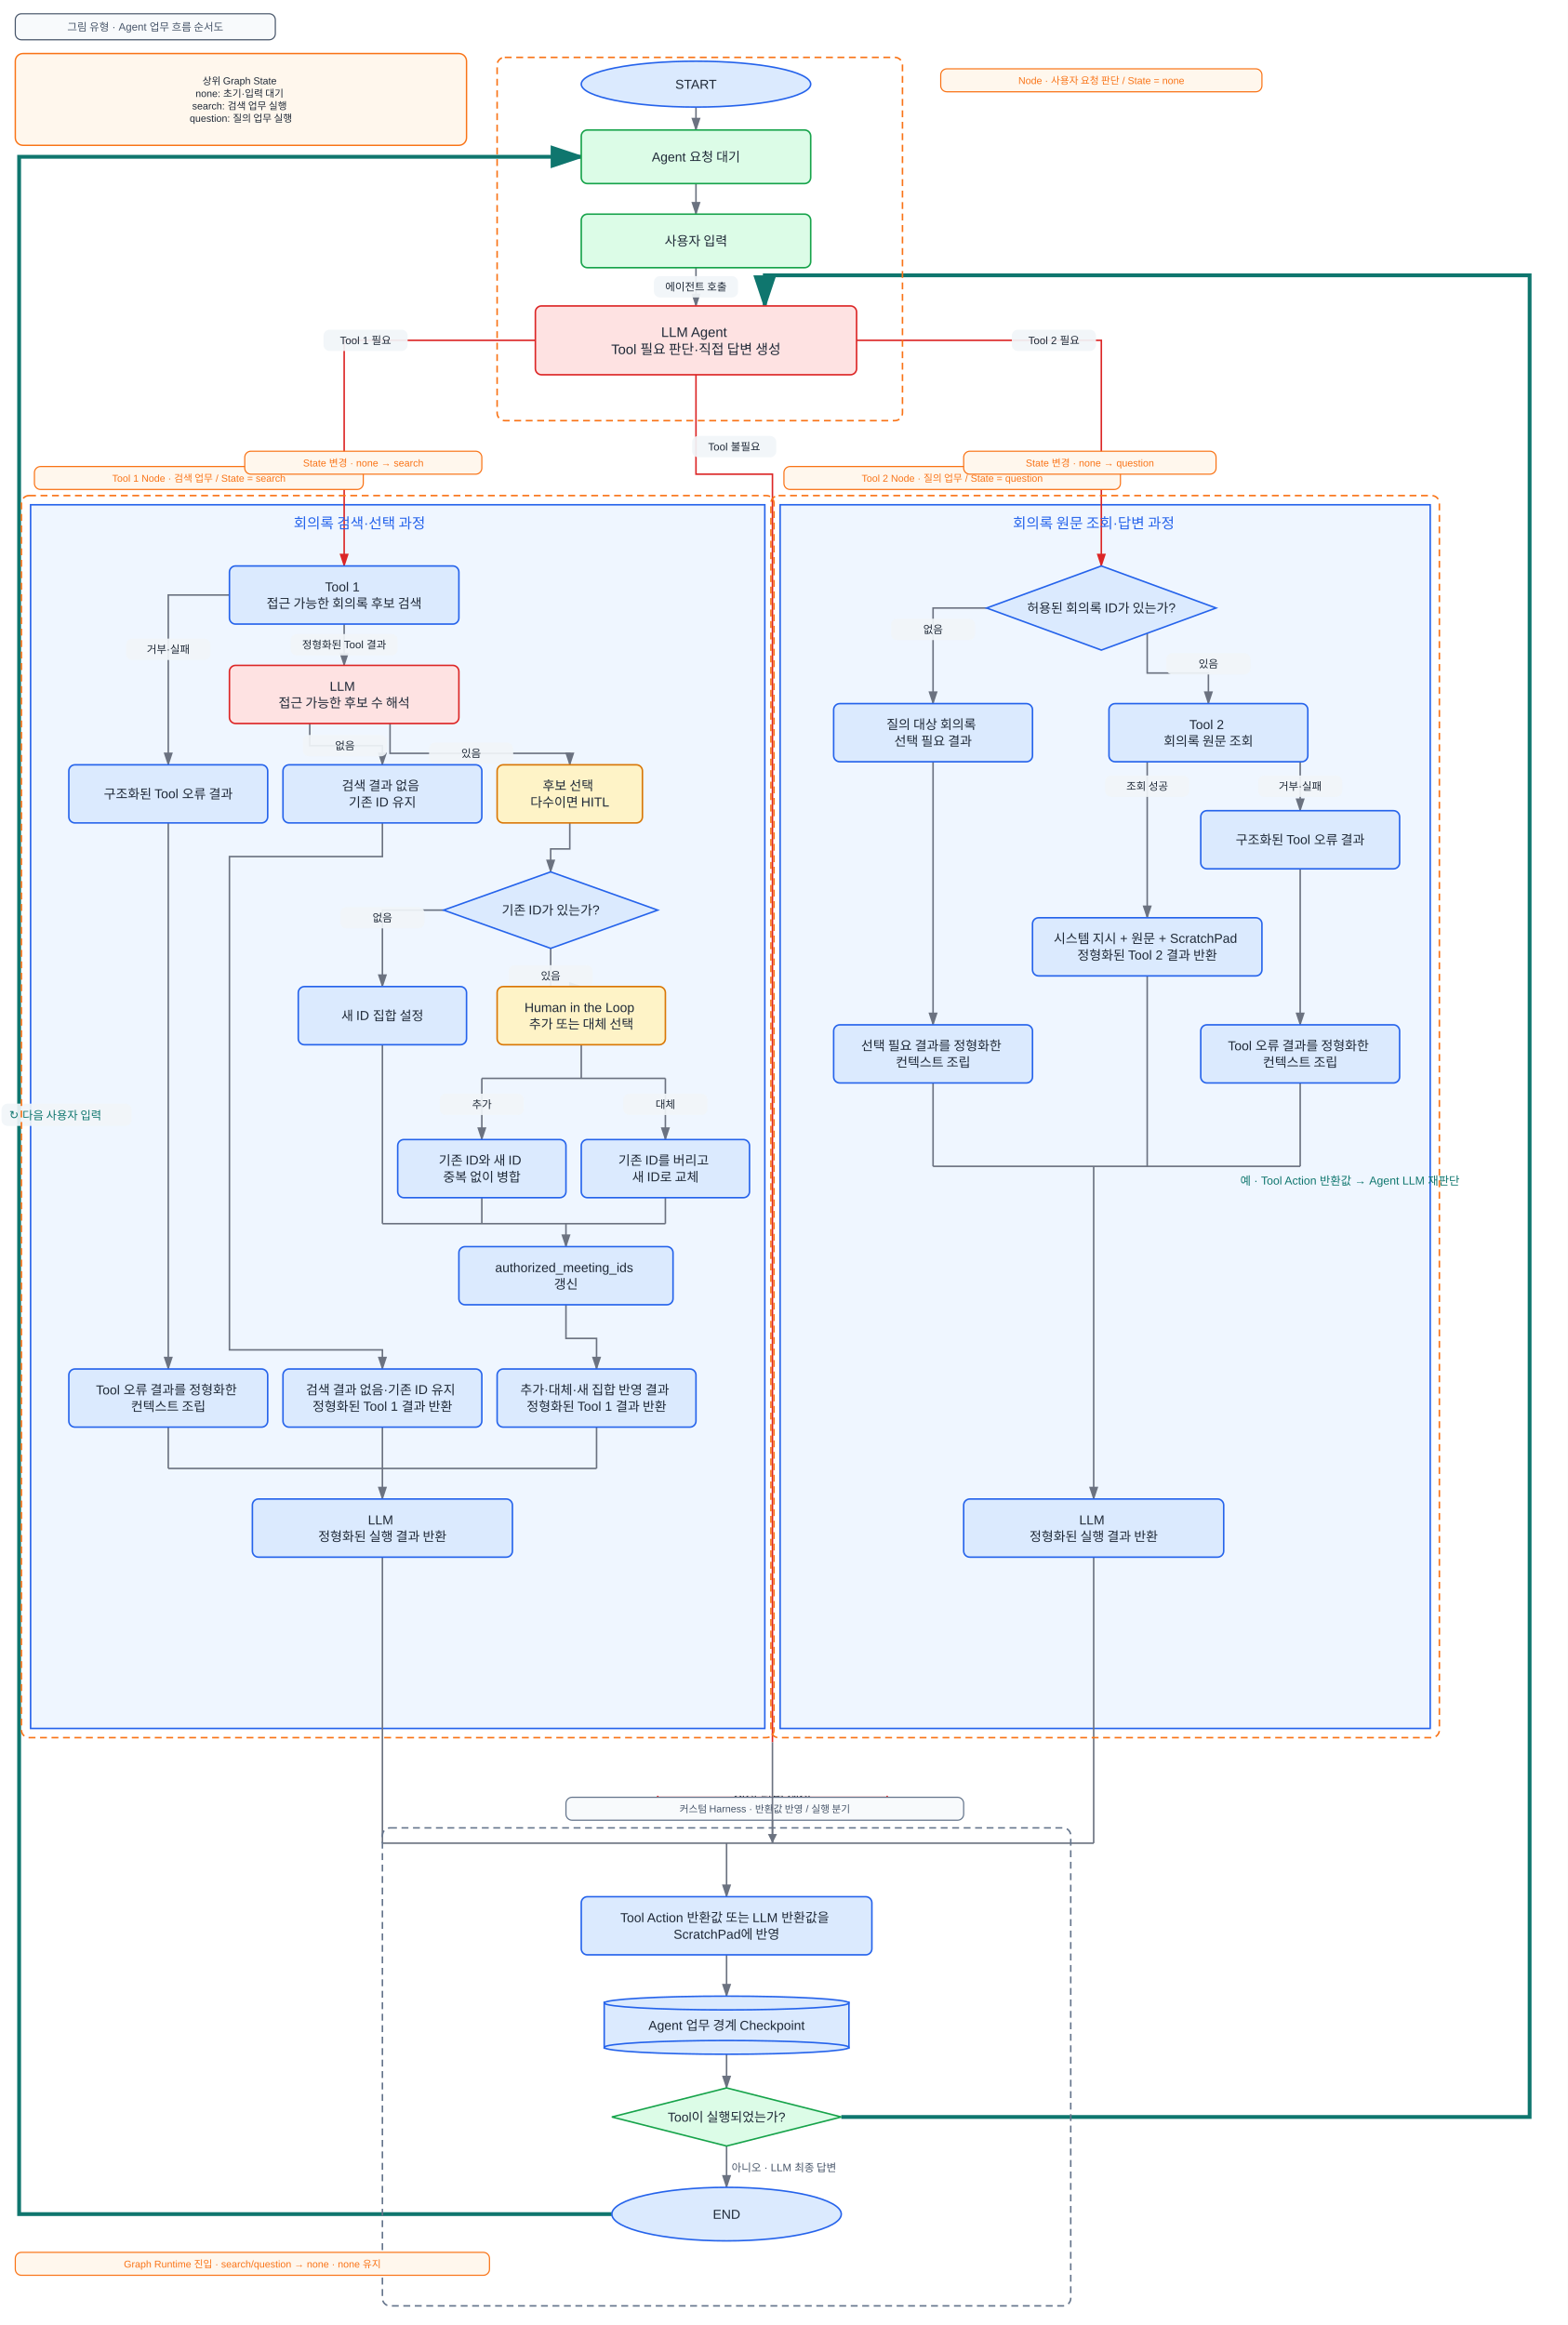
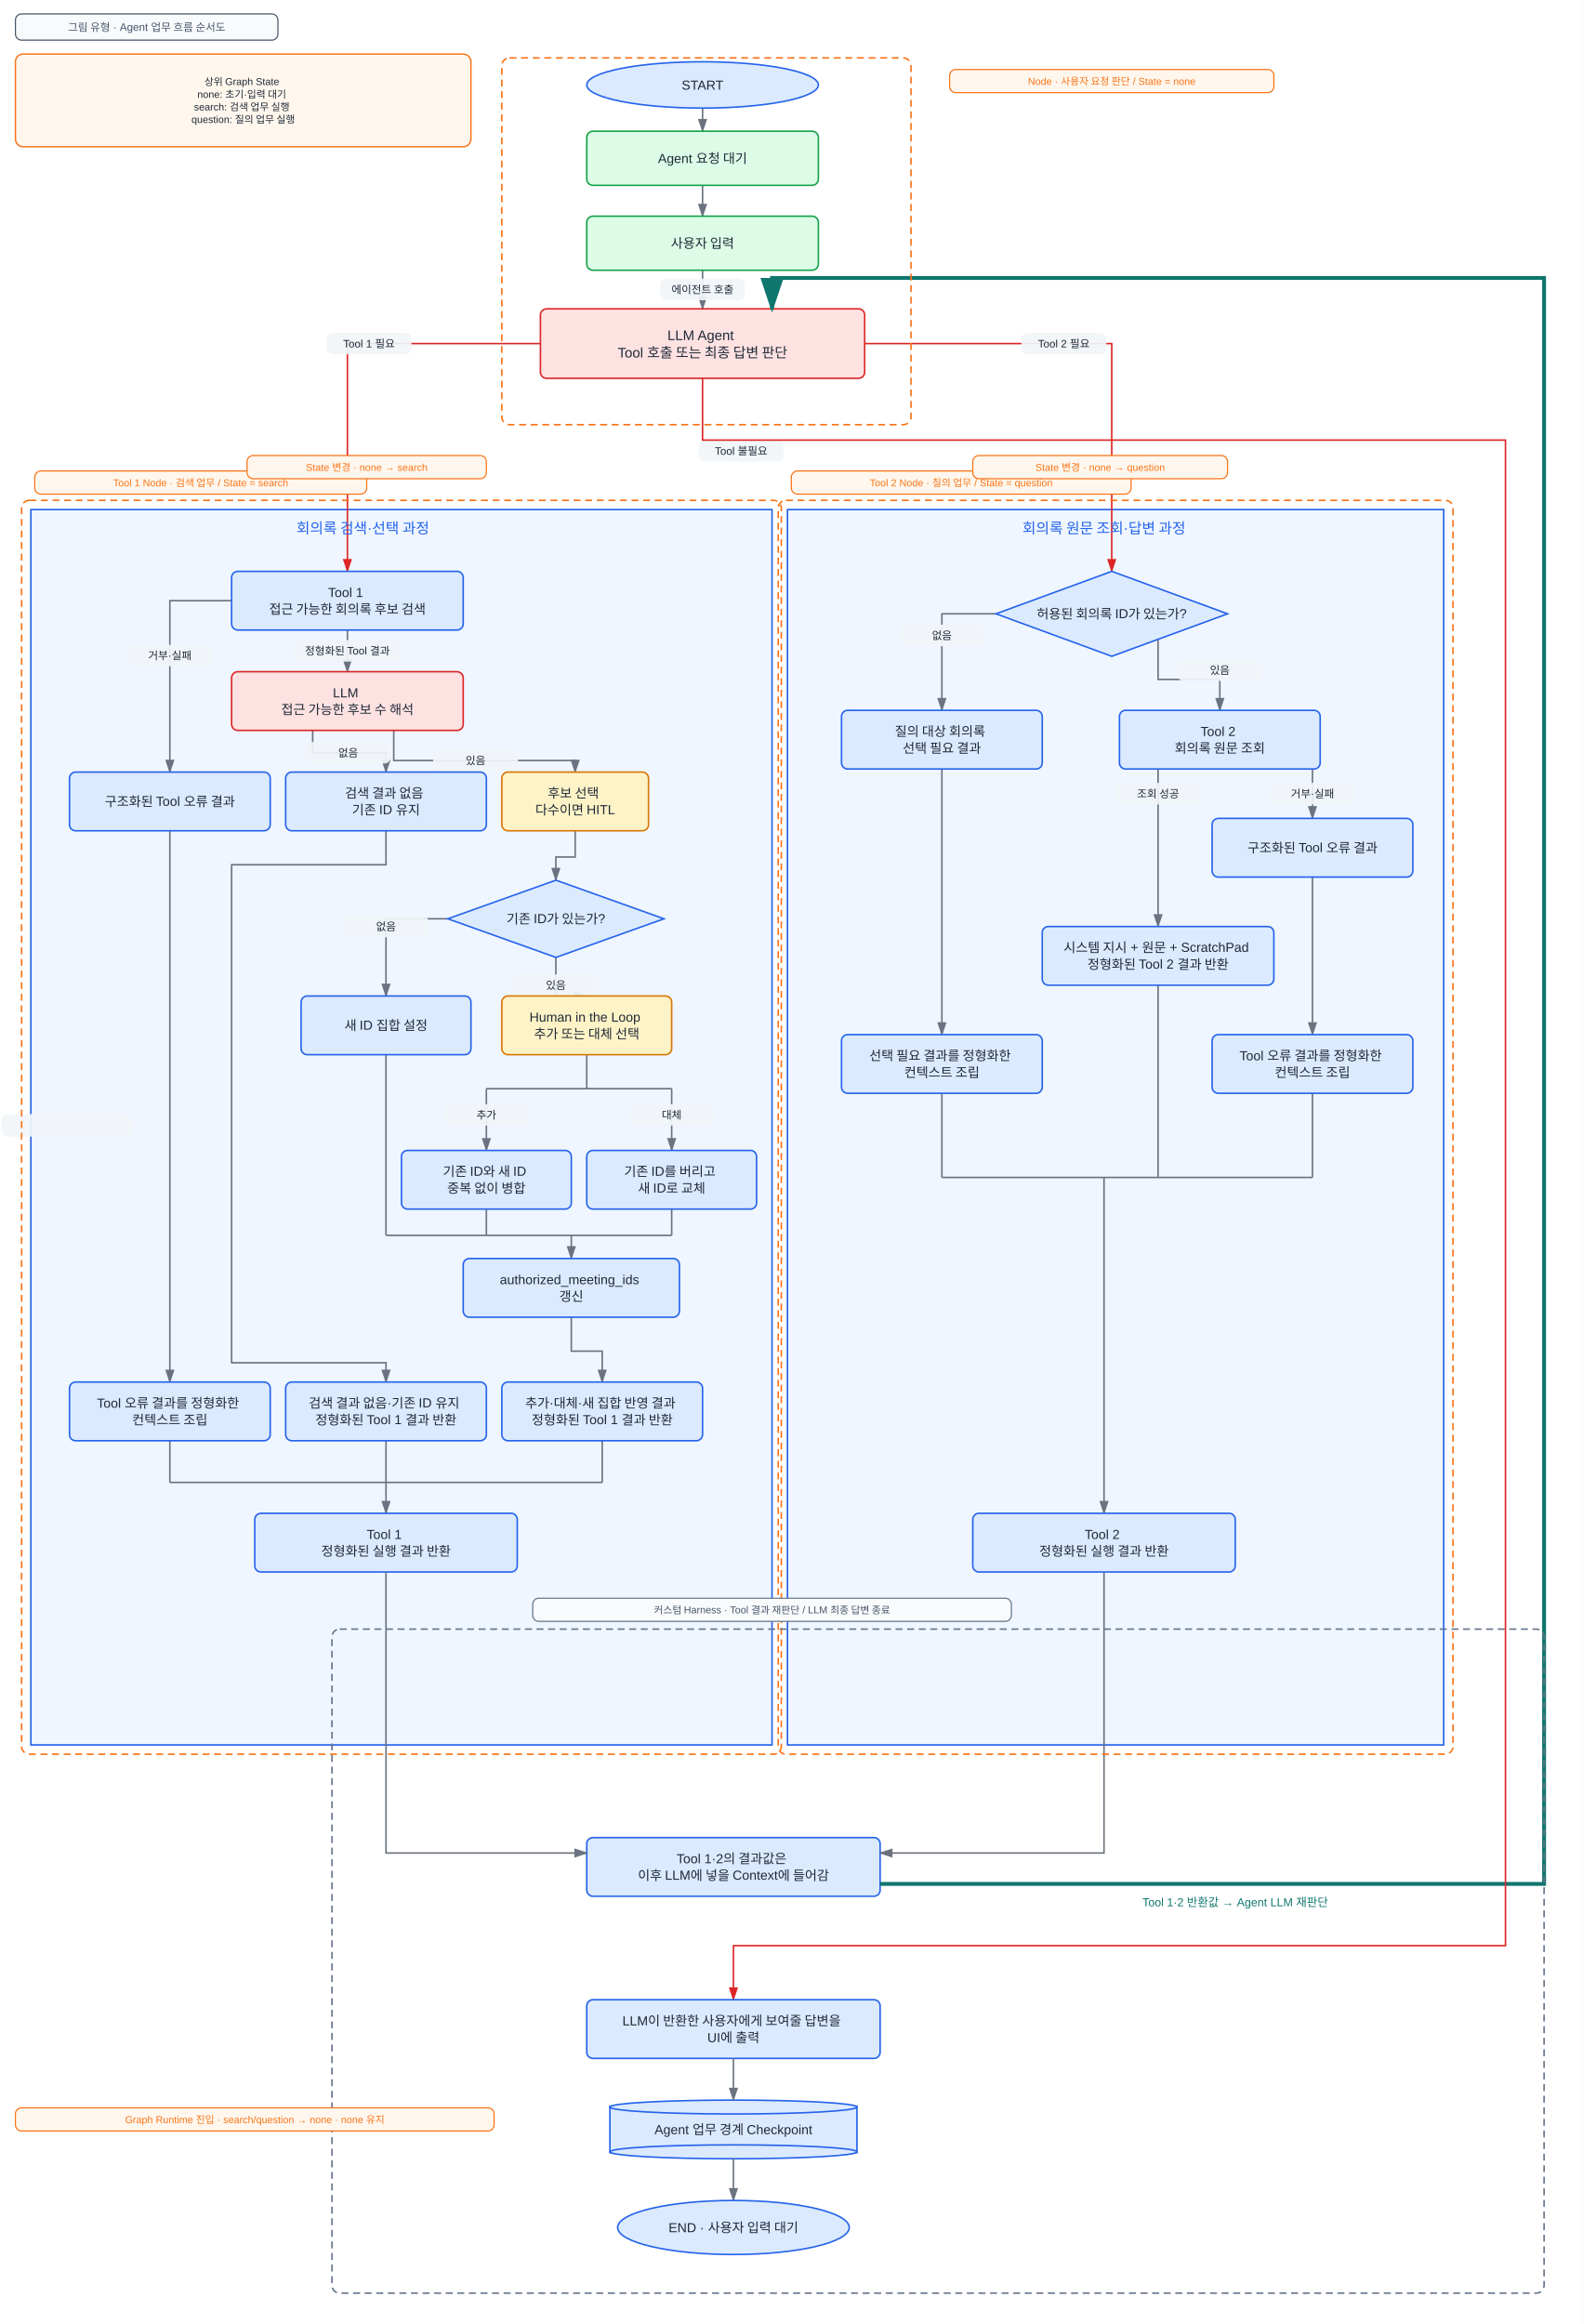
- <svg xmlns="http://www.w3.org/2000/svg" width="2050" height="3040" viewBox="0 0 2050 3040">
+ <svg xmlns="http://www.w3.org/2000/svg" width="2050" height="3010" viewBox="0 0 2050 3010">
  <defs>
    <marker id="a6b7280" markerWidth="10" markerHeight="10" refX="8" refY="3" orient="auto">
      <path d="M0 0L0 6L9 3z" fill="#6b7280" />
    </marker>
    <marker id="a2563eb" markerWidth="10" markerHeight="10" refX="8" refY="3" orient="auto">
      <path d="M0 0L0 6L9 3z" fill="#2563eb" />
    </marker>
    <marker id="adc2626" markerWidth="10" markerHeight="10" refX="8" refY="3" orient="auto">
      <path d="M0 0L0 6L9 3z" fill="#dc2626" />
    </marker>
    <marker id="a16a34a" markerWidth="10" markerHeight="10" refX="8" refY="3" orient="auto">
      <path d="M0 0L0 6L9 3z" fill="#16a34a" />
    </marker>
    <marker id="ad97706" markerWidth="10" markerHeight="10" refX="8" refY="3" orient="auto">
      <path d="M0 0L0 6L9 3z" fill="#d97706" />
    </marker>
    <marker id="af97316" markerWidth="10" markerHeight="10" refX="8" refY="3" orient="auto">
      <path d="M0 0L0 6L9 3z" fill="#f97316" />
    </marker>
    <marker id="a0f766e" markerWidth="10" markerHeight="10" refX="8" refY="3" orient="auto">
      <path d="M0 0L0 6L9 3z" fill="#0f766e" />
    </marker>
    <marker id="a475569" markerWidth="10" markerHeight="10" refX="8" refY="3" orient="auto">
      <path d="M0 0L0 6L9 3z" fill="#475569" />
    </marker>
    <marker id="a1f2937" markerWidth="10" markerHeight="10" refX="8" refY="3" orient="auto">
      <path d="M0 0L0 6L9 3z" fill="#1f2937" />
    </marker>
  </defs>
  <rect width="100%" height="100%" fill="white" />
  <rect x="40" y="660.00" width="960" height="1600.00" rx="0" fill="#eff6ff" fill-opacity="1" stroke="#2563eb" stroke-width="2" />
  <rect x="1020" y="660.00" width="850" height="1600.00" rx="0" fill="#eff6ff" fill-opacity="1" stroke="#2563eb" stroke-width="2" />
  <polyline points="910,140.00 910,170.00" fill="none" stroke="#6b7280" stroke-width="2" marker-end="url(#a6b7280)" />
  <polyline points="910,240.00 910,280.00" fill="none" stroke="#6b7280" stroke-width="2" marker-end="url(#a6b7280)" />
  <polyline points="910,350.00 910,400.00" fill="none" stroke="#6b7280" stroke-width="2" marker-end="url(#a6b7280)" />
  <polyline points="700,445.00 450,445.00 450,740.00" fill="none" stroke="#dc2626" stroke-width="2" marker-end="url(#adc2626)" />
  <polyline points="450,816.00 450,870.00" fill="none" stroke="#6b7280" stroke-width="2" marker-end="url(#a6b7280)" />
  <polyline points="300,778.00 220,778.00 220,1000.00" fill="none" stroke="#6b7280" stroke-width="2" marker-end="url(#a6b7280)" />
  <polyline points="405,946.00 405,975.00 500,975.00 500,1000.00" fill="none" stroke="#6b7280" stroke-width="2" marker-end="url(#a6b7280)" />
  <polyline points="510,946.00 510,985.00 745,985.00 745,1000.00" fill="none" stroke="#6b7280" stroke-width="2" marker-end="url(#a6b7280)" />
  <polyline points="745,1076.00 745,1110.00 720,1110.00 720,1140.00" fill="none" stroke="#6b7280" stroke-width="2" marker-end="url(#a6b7280)" />
  <polyline points="580,1190.00 500,1190.00 500,1290.00" fill="none" stroke="#6b7280" stroke-width="2" marker-end="url(#a6b7280)" />
  <polyline points="720,1240.00 720,1290.00 760,1290.00" fill="none" stroke="#6b7280" stroke-width="2" marker-end="url(#a6b7280)" />
  <polyline points="760,1366.00 760,1410.00" fill="none" stroke="#6b7280" stroke-width="2" />
  <polyline points="630,1410.00 870,1410.00" fill="none" stroke="#6b7280" stroke-width="2" />
  <polyline points="630,1410.00 630,1490.00" fill="none" stroke="#6b7280" stroke-width="2" marker-end="url(#a6b7280)" />
  <polyline points="870,1410.00 870,1490.00" fill="none" stroke="#6b7280" stroke-width="2" marker-end="url(#a6b7280)" />
  <polyline points="500,1366.00 500,1600.00" fill="none" stroke="#6b7280" stroke-width="2" />
  <polyline points="630,1566.00 630,1600.00" fill="none" stroke="#6b7280" stroke-width="2" />
  <polyline points="870,1566.00 870,1600.00" fill="none" stroke="#6b7280" stroke-width="2" />
  <polyline points="500,1600.00 870,1600.00" fill="none" stroke="#6b7280" stroke-width="2" />
  <polyline points="740,1600.00 740,1630.00" fill="none" stroke="#6b7280" stroke-width="2" marker-end="url(#a6b7280)" />
  <polyline points="220,1076.00 220,1790.00" fill="none" stroke="#6b7280" stroke-width="2" marker-end="url(#a6b7280)" />
  <polyline points="500,1076.00 500,1120.00 300,1120.00 300,1765.00 500,1765.00 500,1790.00" fill="none" stroke="#6b7280" stroke-width="2" marker-end="url(#a6b7280)" />
  <polyline points="740,1706.00 740,1750.00 780,1750.00 780,1790.00" fill="none" stroke="#6b7280" stroke-width="2" marker-end="url(#a6b7280)" />
  <polyline points="220,1866.00 220,1920.00" fill="none" stroke="#6b7280" stroke-width="2" />
  <polyline points="500,1866.00 500,1920.00" fill="none" stroke="#6b7280" stroke-width="2" />
  <polyline points="780,1866.00 780,1920.00" fill="none" stroke="#6b7280" stroke-width="2" />
  <polyline points="220,1920.00 780,1920.00" fill="none" stroke="#6b7280" stroke-width="2" />
  <polyline points="500,1920.00 500,1960.00" fill="none" stroke="#6b7280" stroke-width="2" marker-end="url(#a6b7280)" />
  <polyline points="1120,445.00 1440,445.00 1440,740.00" fill="none" stroke="#dc2626" stroke-width="2" marker-end="url(#adc2626)" />
  <polyline points="1290,795.00 1220,795.00 1220,920.00" fill="none" stroke="#6b7280" stroke-width="2" marker-end="url(#a6b7280)" />
  <polyline points="1500,828.00 1500,880.00 1580,880.00 1580,920.00" fill="none" stroke="#6b7280" stroke-width="2" marker-end="url(#a6b7280)" />
  <polyline points="1500,996.00 1500,1200.00" fill="none" stroke="#6b7280" stroke-width="2" marker-end="url(#a6b7280)" />
  <polyline points="1700,996.00 1700,1060.00" fill="none" stroke="#6b7280" stroke-width="2" marker-end="url(#a6b7280)" />
  <polyline points="1220,996.00 1220,1340.00" fill="none" stroke="#6b7280" stroke-width="2" marker-end="url(#a6b7280)" />
  <polyline points="1700,1136.00 1700,1340.00" fill="none" stroke="#6b7280" stroke-width="2" marker-end="url(#a6b7280)" />
  <polyline points="1500,1276.00 1500,1525.00" fill="none" stroke="#6b7280" stroke-width="2" />
  <polyline points="1220,1416.00 1220,1525.00" fill="none" stroke="#6b7280" stroke-width="2" />
  <polyline points="1700,1416.00 1700,1525.00" fill="none" stroke="#6b7280" stroke-width="2" />
  <polyline points="1220,1525.00 1700,1525.00" fill="none" stroke="#6b7280" stroke-width="2" />
  <polyline points="1430,1525.00 1430,1960.00" fill="none" stroke="#6b7280" stroke-width="2" marker-end="url(#a6b7280)" />
-   <polyline points="910,490.00 910,620.00 1010,620.00 1010,2300.00" fill="none" stroke="#dc2626" stroke-width="2" marker-end="url(#adc2626)" />
-   <polyline points="1010,2376.00 1010,2410.00" fill="none" stroke="#6b7280" stroke-width="2" />
-   <polyline points="500,2036.00 500,2410.00" fill="none" stroke="#6b7280" stroke-width="2" />
-   <polyline points="1430,2036.00 1430,2410.00" fill="none" stroke="#6b7280" stroke-width="2" />
-   <polyline points="500,2410.00 1430,2410.00" fill="none" stroke="#6b7280" stroke-width="2" />
-   <polyline points="950,2410.00 950,2480.00" fill="none" stroke="#6b7280" stroke-width="2" marker-end="url(#a6b7280)" />
-   <polyline points="950,2556.00 950,2610.00" fill="none" stroke="#6b7280" stroke-width="2" marker-end="url(#a6b7280)" />
-   <polyline points="950,2686.00 950,2730.00" fill="none" stroke="#6b7280" stroke-width="2" marker-end="url(#a6b7280)" />
-   <polyline points="950,2806.00 950,2860.00" fill="none" stroke="#6b7280" stroke-width="2" marker-end="url(#a6b7280)" />
-   <polyline points="800,2895.00 25,2895.00 25,205.00 760,205.00" fill="none" stroke="#0f766e" stroke-width="5" marker-end="url(#a0f766e)" />
-   <polyline points="1100,2768.00 2000,2768.00 2000,360.00 1000,360.00 1000,400.00" fill="none" stroke="#0f766e" stroke-width="5" marker-end="url(#a0f766e)" />
  <rect x="855" y="361.00" width="110" height="27.92" rx="8" fill="#f1f5f9" fill-opacity="0.92" stroke="transparent" stroke-width="1" />
  <rect x="423" y="431.00" width="110" height="27.92" rx="8" fill="#f1f5f9" fill-opacity="0.92" stroke="transparent" stroke-width="1" />
  <rect x="380" y="829.00" width="140" height="27.92" rx="8" fill="#f1f5f9" fill-opacity="0.92" stroke="transparent" stroke-width="1" />
  <rect x="165" y="835.00" width="110" height="27.92" rx="8" fill="#f1f5f9" fill-opacity="0.92" stroke="transparent" stroke-width="1" />
  <rect x="396" y="961.00" width="110" height="27.92" rx="8" fill="#f1f5f9" fill-opacity="0.92" stroke="transparent" stroke-width="1" />
  <rect x="561" y="971.00" width="110" height="27.92" rx="8" fill="#f1f5f9" fill-opacity="0.92" stroke="transparent" stroke-width="1" />
  <rect x="445" y="1186.00" width="110" height="27.92" rx="8" fill="#f1f5f9" fill-opacity="0.92" stroke="transparent" stroke-width="1" />
  <rect x="665" y="1262.00" width="110" height="27.92" rx="8" fill="#f1f5f9" fill-opacity="0.92" stroke="transparent" stroke-width="1" />
  <rect x="575" y="1430.00" width="110" height="27.92" rx="8" fill="#f1f5f9" fill-opacity="0.92" stroke="transparent" stroke-width="1" />
  <rect x="815" y="1430.00" width="110" height="27.92" rx="8" fill="#f1f5f9" fill-opacity="0.92" stroke="transparent" stroke-width="1" />
  <rect x="1323" y="431.00" width="110" height="27.92" rx="8" fill="#f1f5f9" fill-opacity="0.92" stroke="transparent" stroke-width="1" />
  <rect x="1165" y="809.00" width="110" height="27.92" rx="8" fill="#f1f5f9" fill-opacity="0.92" stroke="transparent" stroke-width="1" />
  <rect x="1525" y="854.00" width="110" height="27.92" rx="8" fill="#f1f5f9" fill-opacity="0.92" stroke="transparent" stroke-width="1" />
  <rect x="1445" y="1014.00" width="110" height="27.92" rx="8" fill="#f1f5f9" fill-opacity="0.92" stroke="transparent" stroke-width="1" />
  <rect x="1645" y="1014.00" width="110" height="27.92" rx="8" fill="#f1f5f9" fill-opacity="0.92" stroke="transparent" stroke-width="1" />
  <rect x="905" y="570.00" width="110" height="27.92" rx="8" fill="#f1f5f9" fill-opacity="0.92" stroke="transparent" stroke-width="1" />
  <rect x="2" y="1443.00" width="170" height="29.20" rx="8" fill="#f1f5f9" fill-opacity="0.92" stroke="transparent" stroke-width="1" />
  <ellipse cx="910" cy="110.00" rx="150" ry="30.00" fill="#dbeafe" stroke="#2563eb" stroke-width="2" />
  <rect x="760" y="170.00" width="300" height="70.00" rx="8" fill="#dcfce7" fill-opacity="1" stroke="#16a34a" stroke-width="2" />
  <rect x="760" y="280.00" width="300" height="70.00" rx="8" fill="#dcfce7" fill-opacity="1" stroke="#16a34a" stroke-width="2" />
  <rect x="700" y="400.00" width="420" height="90.00" rx="8" fill="#fee2e2" fill-opacity="1" stroke="#dc2626" stroke-width="2" />
  <rect x="300" y="740.00" width="300" height="76.00" rx="8" fill="#dbeafe" fill-opacity="1" stroke="#2563eb" stroke-width="2" />
  <rect x="300" y="870.00" width="300" height="76.00" rx="8" fill="#fee2e2" fill-opacity="1" stroke="#dc2626" stroke-width="2" />
  <rect x="90" y="1000.00" width="260" height="76.00" rx="8" fill="#dbeafe" fill-opacity="1" stroke="#2563eb" stroke-width="2" />
  <rect x="370" y="1000.00" width="260" height="76.00" rx="8" fill="#dbeafe" fill-opacity="1" stroke="#2563eb" stroke-width="2" />
  <rect x="650" y="1000.00" width="190" height="76.00" rx="8" fill="#fef3c7" fill-opacity="1" stroke="#d97706" stroke-width="2" />
  <polygon points="720,1140.00 860,1190.00 720,1240.00 580,1190.00" fill="#dbeafe" stroke="#2563eb" stroke-width="2" />
  <rect x="390" y="1290.00" width="220" height="76.00" rx="8" fill="#dbeafe" fill-opacity="1" stroke="#2563eb" stroke-width="2" />
  <rect x="650" y="1290.00" width="220" height="76.00" rx="8" fill="#fef3c7" fill-opacity="1" stroke="#d97706" stroke-width="2" />
  <rect x="520" y="1490.00" width="220" height="76.00" rx="8" fill="#dbeafe" fill-opacity="1" stroke="#2563eb" stroke-width="2" />
  <rect x="760" y="1490.00" width="220" height="76.00" rx="8" fill="#dbeafe" fill-opacity="1" stroke="#2563eb" stroke-width="2" />
  <rect x="600" y="1630.00" width="280" height="76.00" rx="8" fill="#dbeafe" fill-opacity="1" stroke="#2563eb" stroke-width="2" />
  <rect x="90" y="1790.00" width="260" height="76.00" rx="8" fill="#dbeafe" fill-opacity="1" stroke="#2563eb" stroke-width="2" />
  <rect x="370" y="1790.00" width="260" height="76.00" rx="8" fill="#dbeafe" fill-opacity="1" stroke="#2563eb" stroke-width="2" />
  <rect x="650" y="1790.00" width="260" height="76.00" rx="8" fill="#dbeafe" fill-opacity="1" stroke="#2563eb" stroke-width="2" />
  <rect x="330" y="1960.00" width="340" height="76.00" rx="8" fill="#dbeafe" fill-opacity="1" stroke="#2563eb" stroke-width="2" />
  <polygon points="1440,740.00 1590,795.00 1440,850.00 1290,795.00" fill="#dbeafe" stroke="#2563eb" stroke-width="2" />
  <rect x="1090" y="920.00" width="260" height="76.00" rx="8" fill="#dbeafe" fill-opacity="1" stroke="#2563eb" stroke-width="2" />
  <rect x="1450" y="920.00" width="260" height="76.00" rx="8" fill="#dbeafe" fill-opacity="1" stroke="#2563eb" stroke-width="2" />
  <rect x="1570" y="1060.00" width="260" height="76.00" rx="8" fill="#dbeafe" fill-opacity="1" stroke="#2563eb" stroke-width="2" />
  <rect x="1350" y="1200.00" width="300" height="76.00" rx="8" fill="#dbeafe" fill-opacity="1" stroke="#2563eb" stroke-width="2" />
  <rect x="1090" y="1340.00" width="260" height="76.00" rx="8" fill="#dbeafe" fill-opacity="1" stroke="#2563eb" stroke-width="2" />
  <rect x="1570" y="1340.00" width="260" height="76.00" rx="8" fill="#dbeafe" fill-opacity="1" stroke="#2563eb" stroke-width="2" />
  <rect x="1260" y="1960.00" width="340" height="76.00" rx="8" fill="#dbeafe" fill-opacity="1" stroke="#2563eb" stroke-width="2" />
-   <rect x="860" y="2300.00" width="300" height="76.00" rx="8" fill="#fee2e2" fill-opacity="1" stroke="#dc2626" stroke-width="2" />
-   <rect x="760" y="2480.00" width="380" height="76.00" rx="8" fill="#dbeafe" fill-opacity="1" stroke="#2563eb" stroke-width="2" />
-   <rect x="790" y="2618.00" width="320" height="60.00" rx="0" fill="#dbeafe" fill-opacity="1" stroke="#2563eb" stroke-width="2" />
-   <ellipse cx="950" cy="2619.00" rx="160" ry="9.00" fill="#dbeafe" stroke="#2563eb" stroke-width="2" />
-   <ellipse cx="950" cy="2677.00" rx="160" ry="9.00" fill="#dbeafe" stroke="#2563eb" stroke-width="2" />
-   <polygon points="950,2730.00 1100,2768.00 950,2806.00 800,2768.00" fill="#dcfce7" stroke="#16a34a" stroke-width="2" />
-   <ellipse cx="950" cy="2895.00" rx="150" ry="35.00" fill="#dbeafe" stroke="#2563eb" stroke-width="2" />
  <text x="910" y="116.12" text-anchor="middle" font-family="Arial,'Noto Sans KR',sans-serif" font-size="17" fill="#1f2937">
    <tspan x="910" dy="0">START</tspan>
  </text>
  <text x="910" y="211.12" text-anchor="middle" font-family="Arial,'Noto Sans KR',sans-serif" font-size="17" fill="#1f2937">
    <tspan x="910" dy="0">Agent 요청 대기</tspan>
  </text>
  <text x="910" y="321.12" text-anchor="middle" font-family="Arial,'Noto Sans KR',sans-serif" font-size="17" fill="#1f2937">
    <tspan x="910" dy="0">사용자 입력</tspan>
  </text>
  <text x="910" y="440.24" text-anchor="middle" font-family="Arial,'Noto Sans KR',sans-serif" font-size="17" fill="#1f2937">
    <tspan x="910" dy="0">LLM Agent</tspan>
    <tspan x="910" dy="21.76">사용자 의도·Tool 필요 판단</tspan>
  </text>
  <text x="910" y="380.00" text-anchor="middle" font-family="Arial,'Noto Sans KR',sans-serif" font-size="14" fill="#1f2937">
    <tspan x="910" dy="0">에이전트 호출</tspan>
  </text>
  <text x="470" y="690.84" text-anchor="middle" font-family="Arial,'Noto Sans KR',sans-serif" font-size="19" fill="#2563eb">
    <tspan x="470" dy="0">회의록 검색·선택 과정</tspan>
  </text>
  <text x="1430" y="690.84" text-anchor="middle" font-family="Arial,'Noto Sans KR',sans-serif" font-size="19" fill="#2563eb">
    <tspan x="1430" dy="0">회의록 원문 조회·답변 과정</tspan>
  </text>
  <text x="450" y="773.24" text-anchor="middle" font-family="Arial,'Noto Sans KR',sans-serif" font-size="17" fill="#1f2937">
    <tspan x="450" dy="0">Tool 1</tspan>
    <tspan x="450" dy="21.76">접근 가능한 회의록 후보 검색</tspan>
  </text>
  <text x="450" y="903.24" text-anchor="middle" font-family="Arial,'Noto Sans KR',sans-serif" font-size="17" fill="#1f2937">
    <tspan x="450" dy="0">LLM</tspan>
    <tspan x="450" dy="21.76">접근 가능한 후보 수 해석</tspan>
  </text>
  <text x="220" y="1044.12" text-anchor="middle" font-family="Arial,'Noto Sans KR',sans-serif" font-size="17" fill="#1f2937">
    <tspan x="220" dy="0">구조화된 Tool 오류 결과</tspan>
  </text>
  <text x="500" y="1033.24" text-anchor="middle" font-family="Arial,'Noto Sans KR',sans-serif" font-size="17" fill="#1f2937">
    <tspan x="500" dy="0">검색 결과 없음</tspan>
    <tspan x="500" dy="21.76">기존 ID 유지</tspan>
  </text>
  <text x="745" y="1033.24" text-anchor="middle" font-family="Arial,'Noto Sans KR',sans-serif" font-size="17" fill="#1f2937">
    <tspan x="745" dy="0">후보 선택</tspan>
    <tspan x="745" dy="21.76">다수이면 HITL</tspan>
  </text>
  <text x="720" y="1196.12" text-anchor="middle" font-family="Arial,'Noto Sans KR',sans-serif" font-size="17" fill="#1f2937">
    <tspan x="720" dy="0">기존 ID가 있는가?</tspan>
  </text>
  <text x="500" y="1334.12" text-anchor="middle" font-family="Arial,'Noto Sans KR',sans-serif" font-size="17" fill="#1f2937">
    <tspan x="500" dy="0">새 ID 집합 설정</tspan>
  </text>
  <text x="760" y="1323.24" text-anchor="middle" font-family="Arial,'Noto Sans KR',sans-serif" font-size="17" fill="#1f2937">
    <tspan x="760" dy="0">Human in the Loop</tspan>
    <tspan x="760" dy="21.76">추가 또는 대체 선택</tspan>
  </text>
  <text x="630" y="1523.24" text-anchor="middle" font-family="Arial,'Noto Sans KR',sans-serif" font-size="17" fill="#1f2937">
    <tspan x="630" dy="0">기존 ID와 새 ID</tspan>
    <tspan x="630" dy="21.76">중복 없이 병합</tspan>
  </text>
  <text x="870" y="1523.24" text-anchor="middle" font-family="Arial,'Noto Sans KR',sans-serif" font-size="17" fill="#1f2937">
    <tspan x="870" dy="0">기존 ID를 버리고</tspan>
    <tspan x="870" dy="21.76">새 ID로 교체</tspan>
  </text>
  <text x="740" y="1663.24" text-anchor="middle" font-family="Arial,'Noto Sans KR',sans-serif" font-size="17" fill="#1f2937">
    <tspan x="740" dy="0">authorized_meeting_ids</tspan>
    <tspan x="740" dy="21.76">갱신</tspan>
  </text>
  <text x="220" y="1823.24" text-anchor="middle" font-family="Arial,'Noto Sans KR',sans-serif" font-size="17" fill="#1f2937">
    <tspan x="220" dy="0">Tool 오류 결과를 정형화한</tspan>
    <tspan x="220" dy="21.76">컨텍스트 조립</tspan>
  </text>
  <text x="500" y="1823.24" text-anchor="middle" font-family="Arial,'Noto Sans KR',sans-serif" font-size="17" fill="#1f2937">
    <tspan x="500" dy="0">검색 결과 없음·기존 ID 유지</tspan>
    <tspan x="500" dy="21.76">정형화된 Tool 1 결과 반환</tspan>
  </text>
  <text x="780" y="1823.24" text-anchor="middle" font-family="Arial,'Noto Sans KR',sans-serif" font-size="17" fill="#1f2937">
    <tspan x="780" dy="0">추가·대체·새 집합 반영 결과</tspan>
    <tspan x="780" dy="21.76">정형화된 Tool 1 결과 반환</tspan>
  </text>
  <text x="500" y="1993.24" text-anchor="middle" font-family="Arial,'Noto Sans KR',sans-serif" font-size="17" fill="#1f2937">
-     <tspan x="500" dy="0">LLM</tspan>
+     <tspan x="500" dy="0">Tool 1</tspan>
    <tspan x="500" dy="21.76">정형화된 실행 결과 반환</tspan>
  </text>
  <text x="478" y="450.00" text-anchor="middle" font-family="Arial,'Noto Sans KR',sans-serif" font-size="14" fill="#1f2937">
    <tspan x="478" dy="0">Tool 1 필요</tspan>
  </text>
  <text x="450" y="848.00" text-anchor="middle" font-family="Arial,'Noto Sans KR',sans-serif" font-size="14" fill="#1f2937">
    <tspan x="450" dy="0">정형화된 Tool 결과</tspan>
  </text>
  <text x="220" y="854.00" text-anchor="middle" font-family="Arial,'Noto Sans KR',sans-serif" font-size="14" fill="#1f2937">
    <tspan x="220" dy="0">거부·실패</tspan>
  </text>
  <text x="451" y="980.00" text-anchor="middle" font-family="Arial,'Noto Sans KR',sans-serif" font-size="14" fill="#1f2937">
    <tspan x="451" dy="0">없음</tspan>
  </text>
  <text x="616" y="990.00" text-anchor="middle" font-family="Arial,'Noto Sans KR',sans-serif" font-size="14" fill="#1f2937">
    <tspan x="616" dy="0">있음</tspan>
  </text>
  <text x="500" y="1205.00" text-anchor="middle" font-family="Arial,'Noto Sans KR',sans-serif" font-size="14" fill="#1f2937">
    <tspan x="500" dy="0">없음</tspan>
  </text>
  <text x="720" y="1281.00" text-anchor="middle" font-family="Arial,'Noto Sans KR',sans-serif" font-size="14" fill="#1f2937">
    <tspan x="720" dy="0">있음</tspan>
  </text>
  <text x="630" y="1449.00" text-anchor="middle" font-family="Arial,'Noto Sans KR',sans-serif" font-size="14" fill="#1f2937">
    <tspan x="630" dy="0">추가</tspan>
  </text>
  <text x="870" y="1449.00" text-anchor="middle" font-family="Arial,'Noto Sans KR',sans-serif" font-size="14" fill="#1f2937">
    <tspan x="870" dy="0">대체</tspan>
  </text>
  <text x="1440" y="801.12" text-anchor="middle" font-family="Arial,'Noto Sans KR',sans-serif" font-size="17" fill="#1f2937">
    <tspan x="1440" dy="0">허용된 회의록 ID가 있는가?</tspan>
  </text>
  <text x="1220" y="953.24" text-anchor="middle" font-family="Arial,'Noto Sans KR',sans-serif" font-size="17" fill="#1f2937">
    <tspan x="1220" dy="0">질의 대상 회의록</tspan>
    <tspan x="1220" dy="21.76">선택 필요 결과</tspan>
  </text>
  <text x="1580" y="953.24" text-anchor="middle" font-family="Arial,'Noto Sans KR',sans-serif" font-size="17" fill="#1f2937">
    <tspan x="1580" dy="0">Tool 2</tspan>
    <tspan x="1580" dy="21.76">회의록 원문 조회</tspan>
  </text>
  <text x="1700" y="1104.12" text-anchor="middle" font-family="Arial,'Noto Sans KR',sans-serif" font-size="17" fill="#1f2937">
    <tspan x="1700" dy="0">구조화된 Tool 오류 결과</tspan>
  </text>
  <text x="1500" y="1233.24" text-anchor="middle" font-family="Arial,'Noto Sans KR',sans-serif" font-size="17" fill="#1f2937">
    <tspan x="1500" dy="0">시스템 지시 + 원문 + ScratchPad</tspan>
    <tspan x="1500" dy="21.76">정형화된 Tool 2 결과 반환</tspan>
  </text>
  <text x="1220" y="1373.24" text-anchor="middle" font-family="Arial,'Noto Sans KR',sans-serif" font-size="17" fill="#1f2937">
    <tspan x="1220" dy="0">선택 필요 결과를 정형화한</tspan>
    <tspan x="1220" dy="21.76">컨텍스트 조립</tspan>
  </text>
  <text x="1700" y="1373.24" text-anchor="middle" font-family="Arial,'Noto Sans KR',sans-serif" font-size="17" fill="#1f2937">
    <tspan x="1700" dy="0">Tool 오류 결과를 정형화한</tspan>
    <tspan x="1700" dy="21.76">컨텍스트 조립</tspan>
  </text>
  <text x="1430" y="1993.24" text-anchor="middle" font-family="Arial,'Noto Sans KR',sans-serif" font-size="17" fill="#1f2937">
-     <tspan x="1430" dy="0">LLM</tspan>
+     <tspan x="1430" dy="0">Tool 2</tspan>
    <tspan x="1430" dy="21.76">정형화된 실행 결과 반환</tspan>
  </text>
  <text x="1378" y="450.00" text-anchor="middle" font-family="Arial,'Noto Sans KR',sans-serif" font-size="14" fill="#1f2937">
    <tspan x="1378" dy="0">Tool 2 필요</tspan>
  </text>
  <text x="1220" y="828.00" text-anchor="middle" font-family="Arial,'Noto Sans KR',sans-serif" font-size="14" fill="#1f2937">
    <tspan x="1220" dy="0">없음</tspan>
  </text>
  <text x="1580" y="873.00" text-anchor="middle" font-family="Arial,'Noto Sans KR',sans-serif" font-size="14" fill="#1f2937">
    <tspan x="1580" dy="0">있음</tspan>
  </text>
  <text x="1500" y="1033.00" text-anchor="middle" font-family="Arial,'Noto Sans KR',sans-serif" font-size="14" fill="#1f2937">
    <tspan x="1500" dy="0">조회 성공</tspan>
  </text>
  <text x="1700" y="1033.00" text-anchor="middle" font-family="Arial,'Noto Sans KR',sans-serif" font-size="14" fill="#1f2937">
    <tspan x="1700" dy="0">거부·실패</tspan>
  </text>
-   <text x="1010" y="2333.24" text-anchor="middle" font-family="Arial,'Noto Sans KR',sans-serif" font-size="17" fill="#1f2937">
-     <tspan x="1010" dy="0">LLM</tspan>
-     <tspan x="1010" dy="21.76">직접 답변 생성</tspan>
-   </text>
  <text x="960" y="589.00" text-anchor="middle" font-family="Arial,'Noto Sans KR',sans-serif" font-size="14" fill="#1f2937">
    <tspan x="960" dy="0">Tool 불필요</tspan>
  </text>
-   <text x="950" y="2513.24" text-anchor="middle" font-family="Arial,'Noto Sans KR',sans-serif" font-size="17" fill="#1f2937">
-     <tspan x="950" dy="0">Tool Action 반환값 또는 LLM 반환값을</tspan>
-     <tspan x="950" dy="21.76">ScratchPad에 반영</tspan>
-   </text>
-   <text x="950" y="2654.12" text-anchor="middle" font-family="Arial,'Noto Sans KR',sans-serif" font-size="17" fill="#1f2937">
+   <rect x="760" y="2380" width="380" height="76" rx="8" fill="#dbeafe" stroke="#2563eb" stroke-width="2" />
+   <text x="950" y="2413.24" text-anchor="middle" font-family="Arial,'Noto Sans KR',sans-serif" font-size="17" fill="#1f2937">
+     <tspan x="950" dy="0">Tool 1·2의 결과값은</tspan>
+     <tspan x="950" dy="21.76">이후 LLM에 넣을 Context에 들어감</tspan>
+   </text>
+   <rect x="790" y="2728" width="320" height="60" fill="#dbeafe" stroke="#2563eb" stroke-width="2" />
+   <ellipse cx="950" cy="2729" rx="160" ry="9" fill="#dbeafe" stroke="#2563eb" stroke-width="2" />
+   <ellipse cx="950" cy="2787" rx="160" ry="9" fill="#dbeafe" stroke="#2563eb" stroke-width="2" />
+   <polyline points="950,2796 950,2850" fill="none" stroke="#6b7280" stroke-width="2" marker-end="url(#a6b7280)" />
+   <ellipse cx="950" cy="2885" rx="150" ry="35" fill="#dbeafe" stroke="#2563eb" stroke-width="2" />
+   <polyline points="500,2036 500,2400 760,2400" fill="none" stroke="#6b7280" stroke-width="2" marker-end="url(#a6b7280)" />
+   <polyline points="1430,2036 1430,2400 1140,2400" fill="none" stroke="#6b7280" stroke-width="2" marker-end="url(#a6b7280)" />
+   <polyline points="1140,2440 2000,2440 2000,360 1000,360 1000,400" fill="none" stroke="#0f766e" stroke-width="5" marker-end="url(#a0f766e)" />
+   <text x="1600" y="2469" text-anchor="middle" font-family="Arial,'Noto Sans KR',sans-serif" font-size="15" fill="#0f766e">
+     <tspan x="1600" dy="0">Tool 1·2 반환값 → Agent LLM 재판단</tspan>
+   </text>
+   <polyline points="910,490 910,570 1950,570 1950,2520 950,2520 950,2590" fill="none" stroke="#dc2626" stroke-width="2" marker-end="url(#adc2626)" />
+   <rect x="760" y="2590" width="380" height="76" rx="8" fill="#dbeafe" stroke="#2563eb" stroke-width="2" />
+   <text x="950" y="2623.24" text-anchor="middle" font-family="Arial,'Noto Sans KR',sans-serif" font-size="17" fill="#1f2937">
+     <tspan x="950" dy="0">LLM이 반환한 사용자에게 보여줄 답변을</tspan>
+     <tspan x="950" dy="21.76">UI에 출력</tspan>
+   </text>
+   <polyline points="950,2666 950,2720" fill="none" stroke="#6b7280" stroke-width="2" marker-end="url(#a6b7280)" />
+   <text x="950" y="2764.12" text-anchor="middle" font-family="Arial,'Noto Sans KR',sans-serif" font-size="17" fill="#1f2937">
    <tspan x="950" dy="0">Agent 업무 경계 Checkpoint</tspan>
  </text>
-   <text x="950" y="2774.12" text-anchor="middle" font-family="Arial,'Noto Sans KR',sans-serif" font-size="17" fill="#1f2937">
-     <tspan x="950" dy="0">Tool이 실행되었는가?</tspan>
-   </text>
-   <text x="950" y="2901.12" text-anchor="middle" font-family="Arial,'Noto Sans KR',sans-serif" font-size="17" fill="#1f2937">
-     <tspan x="950" dy="0">END</tspan>
-   </text>
-   <text x="1765" y="1549.20" text-anchor="middle" font-family="Arial,'Noto Sans KR',sans-serif" font-size="15" fill="#0f766e">
-     <tspan x="1765" dy="0">예 · Tool Action 반환값 → Agent LLM 재판단</tspan>
-   </text>
-   <text x="1025" y="2839.20" text-anchor="middle" font-family="Arial,'Noto Sans KR',sans-serif" font-size="14" fill="#475569">
-     <tspan x="1025" dy="0">아니오 · LLM 최종 답변</tspan>
-   </text>
-   <text x="12" y="1463.00" text-anchor="start" font-family="Arial,'Noto Sans KR',sans-serif" font-size="15" fill="#0f766e">
-     <tspan x="12" dy="0">↻ 다음 사용자 입력</tspan>
+   <text x="950" y="2891.12" text-anchor="middle" font-family="Arial,'Noto Sans KR',sans-serif" font-size="17" fill="#1f2937">
+     <tspan x="950" dy="0">END · 사용자 입력 대기</tspan>
  </text>
  <g id="ge-annotations">
    <rect x="20" y="18" width="340" height="34" rx="8" fill="#f8fafc" stroke="#475569" stroke-width="1.5" />
    <text x="190.00" y="40.25" text-anchor="middle" font-family="Arial,'Noto Sans KR',sans-serif" font-size="14" fill="#475569">
      <tspan x="190.00" dy="0">그림 유형 · Agent 업무 흐름 순서도</tspan>
    </text>
    <rect x="650" y="75" width="530" height="475" rx="10" fill="none" stroke="#f97316" stroke-width="2" stroke-dasharray="9 6" />
    <rect x="1230" y="90" width="420" height="30" rx="8" fill="#fff7ed" stroke="#f97316" stroke-width="1.5" />
    <text x="1440.00" y="109.88" text-anchor="middle" font-family="Arial,'Noto Sans KR',sans-serif" font-size="13" fill="#f97316">
      <tspan x="1440.00" dy="0">Node · 사용자 요청 판단 / State = none</tspan>
    </text>
    <rect x="28" y="648" width="984" height="1624" rx="10" fill="none" stroke="#f97316" stroke-width="2" stroke-dasharray="9 6" />
    <rect x="45" y="610" width="430" height="30" rx="8" fill="#fff7ed" stroke="#f97316" stroke-width="1.5" />
    <text x="260.00" y="629.88" text-anchor="middle" font-family="Arial,'Noto Sans KR',sans-serif" font-size="13" fill="#f97316">
      <tspan x="260.00" dy="0">Tool 1 Node · 검색 업무 / State = search</tspan>
    </text>
    <rect x="1008" y="648" width="874" height="1624" rx="10" fill="none" stroke="#f97316" stroke-width="2" stroke-dasharray="9 6" />
    <rect x="1025" y="610" width="440" height="30" rx="8" fill="#fff7ed" stroke="#f97316" stroke-width="1.5" />
    <text x="1245.00" y="629.88" text-anchor="middle" font-family="Arial,'Noto Sans KR',sans-serif" font-size="13" fill="#f97316">
      <tspan x="1245.00" dy="0">Tool 2 Node · 질의 업무 / State = question</tspan>
    </text>
-     <rect x="500" y="2390" width="900" height="625" rx="10" fill="none" stroke="#64748b" stroke-width="2" stroke-dasharray="9 6" />
-     <rect x="740" y="2350" width="520" height="30" rx="8" fill="#f8fafc" stroke="#64748b" stroke-width="1.5" />
-     <text x="1000.00" y="2369.88" text-anchor="middle" font-family="Arial,'Noto Sans KR',sans-serif" font-size="13" fill="#475569">
-       <tspan x="1000.00" dy="0">커스텀 Harness · 반환값 반영 / 실행 분기</tspan>
+     <rect x="430" y="2110" width="1570" height="860" rx="10" fill="none" stroke="#64748b" stroke-width="2" stroke-dasharray="9 6" />
+     <rect x="690" y="2070" width="620" height="30" rx="8" fill="#f8fafc" stroke="#64748b" stroke-width="1.5" />
+     <text x="1000" y="2089.88" text-anchor="middle" font-family="Arial,'Noto Sans KR',sans-serif" font-size="13" fill="#475569">
+       <tspan x="1000" dy="0">커스텀 Harness · Tool 결과 재판단 / LLM 최종 답변 종료</tspan>
    </text>
    <rect x="20" y="70" width="590" height="120" rx="10" fill="#fff7ed" stroke="#f97316" stroke-width="1.8" />
    <text x="315.00" y="110.50" text-anchor="middle" font-family="Arial,'Noto Sans KR',sans-serif" font-size="13" fill="#1f2937">
      <tspan x="315.00" dy="0">상위 Graph State</tspan>
      <tspan x="315.00" dy="16.25">none: 초기·입력 대기</tspan>
      <tspan x="315.00" dy="16.25">search: 검색 업무 실행</tspan>
      <tspan x="315.00" dy="16.25">question: 질의 업무 실행</tspan>
    </text>
    <rect x="320" y="590" width="310" height="30" rx="8" fill="#fff7ed" stroke="#f97316" stroke-width="1.5" />
    <text x="475.00" y="609.88" text-anchor="middle" font-family="Arial,'Noto Sans KR',sans-serif" font-size="13" fill="#f97316">
      <tspan x="475.00" dy="0">State 변경 · none → search</tspan>
    </text>
    <rect x="1260" y="590" width="330" height="30" rx="8" fill="#fff7ed" stroke="#f97316" stroke-width="1.5" />
    <text x="1425.00" y="609.88" text-anchor="middle" font-family="Arial,'Noto Sans KR',sans-serif" font-size="13" fill="#f97316">
      <tspan x="1425.00" dy="0">State 변경 · none → question</tspan>
    </text>
-     <rect x="20" y="2945" width="620" height="30" rx="8" fill="#fff7ed" stroke="#f97316" stroke-width="1.5" />
-     <text x="330.00" y="2964.88" text-anchor="middle" font-family="Arial,'Noto Sans KR',sans-serif" font-size="13" fill="#f97316">
+     <rect x="20" y="2730" width="620" height="30" rx="8" fill="#fff7ed" stroke="#f97316" stroke-width="1.5" />
+     <text x="330.00" y="2749.88" text-anchor="middle" font-family="Arial,'Noto Sans KR',sans-serif" font-size="13" fill="#f97316">
      <tspan x="330.00" dy="0">Graph Runtime 진입 · search/question → none · none 유지</tspan>
    </text>
    <rect x="704" y="404" width="412" height="82" rx="6" fill="#fee2e2" />
    <text x="910.00" y="440.50" text-anchor="middle" font-family="Arial,'Noto Sans KR',sans-serif" font-size="18" fill="#1f2937">
      <tspan x="910.00" dy="0">LLM Agent</tspan>
-       <tspan x="910.00" dy="22.50">Tool 필요 판단·직접 답변 생성</tspan>
-     </text>
-     <rect x="835" y="2278" width="350" height="70" fill="white" />
-     <path d="M1010 2278 L1010 2410" stroke="#6b7280" stroke-width="2" fill="none" />
-     <path d="M1004 2398 L1016 2398 L1010 2410 Z" fill="#6b7280" />
+       <tspan x="910.00" dy="22.50">Tool 호출 또는 최종 답변 판단</tspan>
+     </text>
  </g>
</svg>
